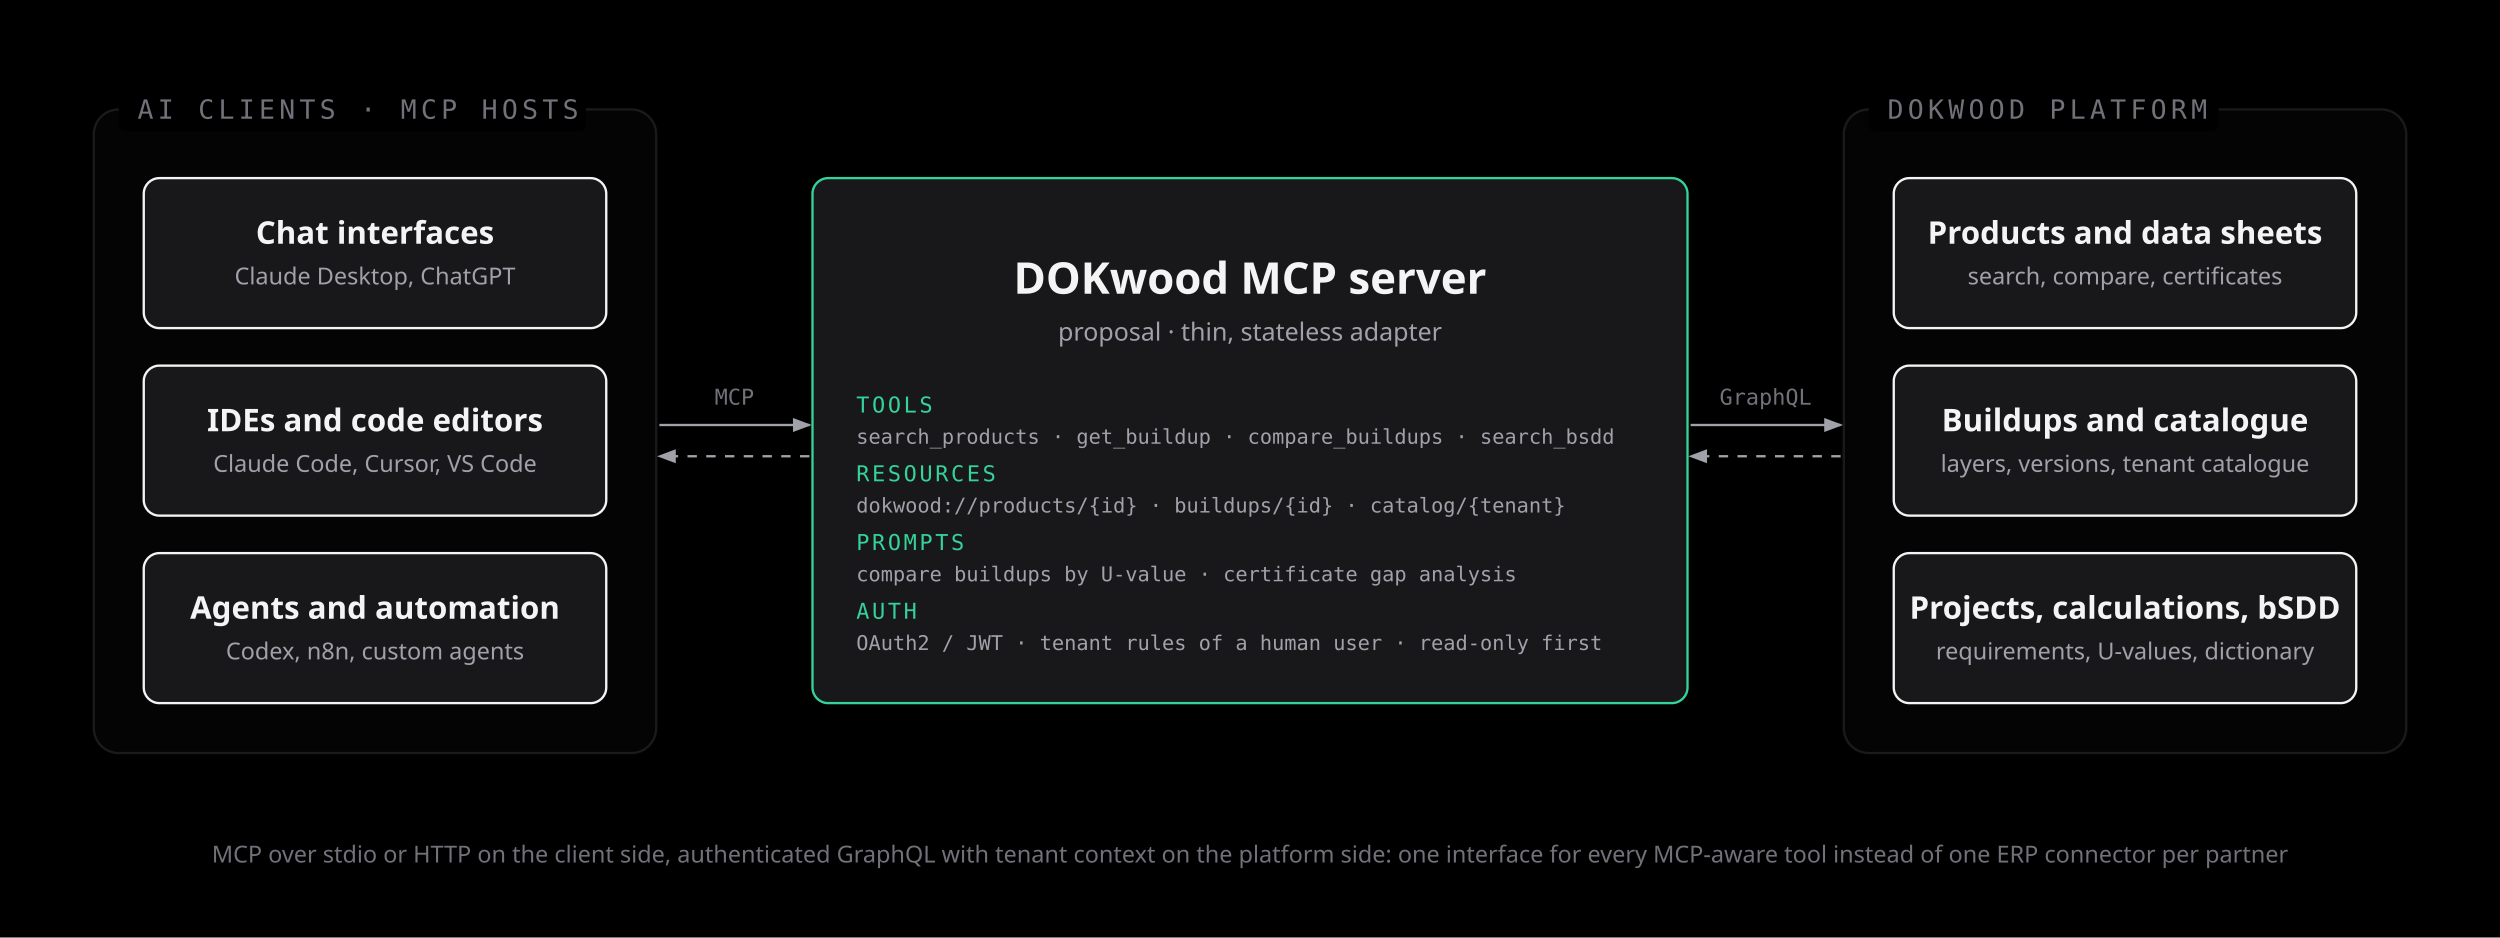
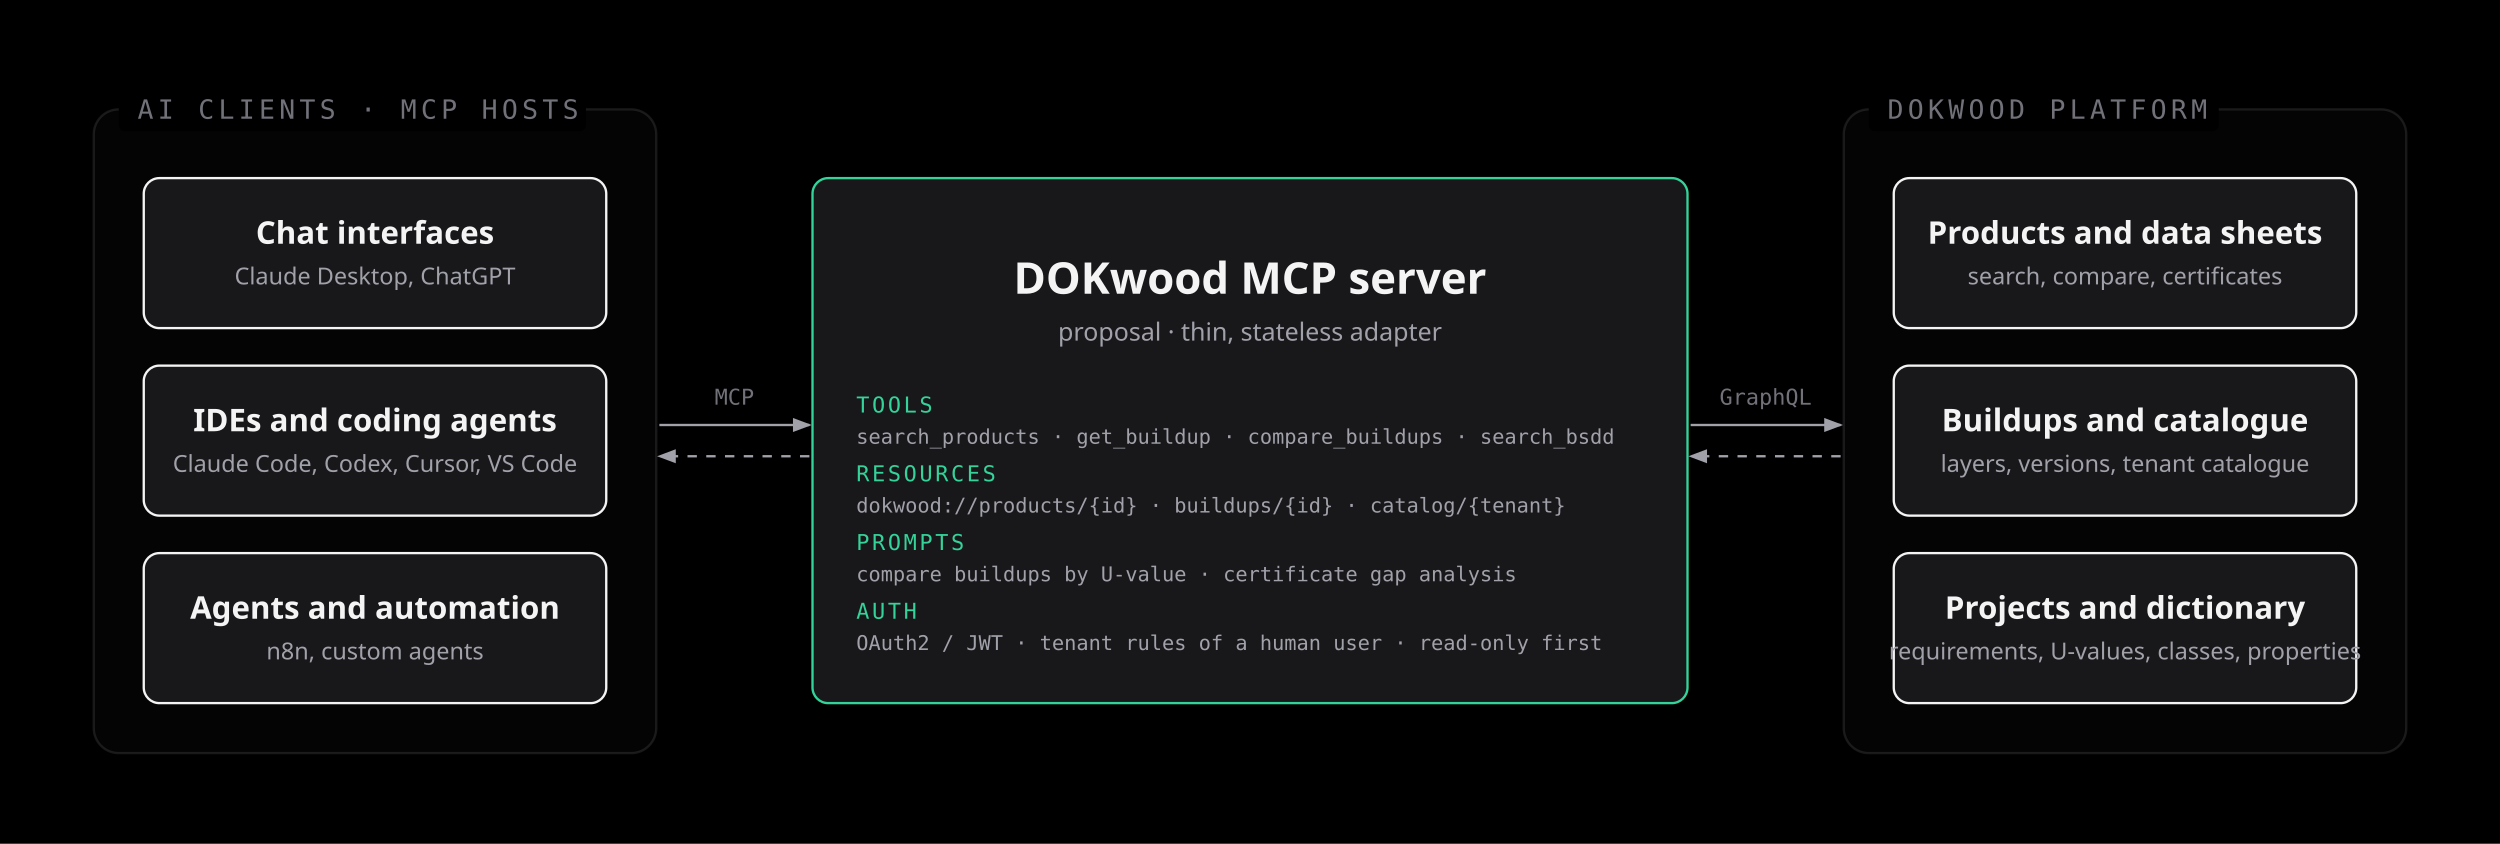
- <svg xmlns="http://www.w3.org/2000/svg" viewBox="0 0 1600 600" role="img" aria-labelledby="dokwood-mcp-title">
+ <svg xmlns="http://www.w3.org/2000/svg" viewBox="0 0 1600 540" role="img" aria-labelledby="dokwood-mcp-title">
  <defs>
    <marker id="dokwood-mcp-arrow" markerWidth="8" markerHeight="6" refX="7" refY="3" orient="auto">
      <polygon points="0 0, 8 3, 0 6" fill="#a1a1aa" />
    </marker>
  </defs>
  <rect width="100%" height="100%" fill="#000000" />
  <rect x="60" y="70" width="360" height="412" rx="16" fill="rgba(244,244,245,0.02)" stroke="rgba(244,244,245,0.10)" stroke-width="1.5" />
  <rect x="76" y="56" width="299" height="28" rx="4" fill="#000000" />
  <text x="88" y="76" fill="#71717a" font-size="17" font-family="ui-monospace, SFMono-Regular, Menlo, Consolas, monospace" letter-spacing="0.16em">AI CLIENTS · MCP HOSTS</text>
  <rect x="1180" y="70" width="360" height="412" rx="16" fill="rgba(244,244,245,0.02)" stroke="rgba(244,244,245,0.10)" stroke-width="1.5" />
  <rect x="1196" y="56" width="224" height="28" rx="4" fill="#000000" />
  <text x="1208" y="76" fill="#71717a" font-size="17" font-family="ui-monospace, SFMono-Regular, Menlo, Consolas, monospace" letter-spacing="0.16em">DOKWOOD PLATFORM</text>
  <rect x="92" y="114" width="296" height="96" rx="10" fill="#18181b" stroke="#f4f4f5" stroke-width="1.5" />
  <text x="240" y="156" text-anchor="middle" fill="#f4f4f5" font-size="20" font-weight="600" font-family="ui-sans-serif, system-ui, sans-serif">Chat interfaces</text>
  <text x="240" y="182" text-anchor="middle" fill="#a1a1aa" font-size="15" font-family="ui-sans-serif, system-ui, sans-serif">Claude Desktop, ChatGPT</text>
  <rect x="92" y="234" width="296" height="96" rx="10" fill="#18181b" stroke="#f4f4f5" stroke-width="1.5" />
-   <text x="240" y="276" text-anchor="middle" fill="#f4f4f5" font-size="20" font-weight="600" font-family="ui-sans-serif, system-ui, sans-serif">IDEs and code editors</text>
-   <text x="240" y="302" text-anchor="middle" fill="#a1a1aa" font-size="15" font-family="ui-sans-serif, system-ui, sans-serif">Claude Code, Cursor, VS Code</text>
+   <text x="240" y="276" text-anchor="middle" fill="#f4f4f5" font-size="20" font-weight="600" font-family="ui-sans-serif, system-ui, sans-serif">IDEs and coding agents</text>
+   <text x="240" y="302" text-anchor="middle" fill="#a1a1aa" font-size="15" font-family="ui-sans-serif, system-ui, sans-serif">Claude Code, Codex, Cursor, VS Code</text>
  <rect x="92" y="354" width="296" height="96" rx="10" fill="#18181b" stroke="#f4f4f5" stroke-width="1.5" />
  <text x="240" y="396" text-anchor="middle" fill="#f4f4f5" font-size="20" font-weight="600" font-family="ui-sans-serif, system-ui, sans-serif">Agents and automation</text>
-   <text x="240" y="422" text-anchor="middle" fill="#a1a1aa" font-size="15" font-family="ui-sans-serif, system-ui, sans-serif">Codex, n8n, custom agents</text>
+   <text x="240" y="422" text-anchor="middle" fill="#a1a1aa" font-size="15" font-family="ui-sans-serif, system-ui, sans-serif">n8n, custom agents</text>
  <rect x="1212" y="114" width="296" height="96" rx="10" fill="#18181b" stroke="#f4f4f5" stroke-width="1.5" />
  <text x="1360" y="156" text-anchor="middle" fill="#f4f4f5" font-size="20" font-weight="600" font-family="ui-sans-serif, system-ui, sans-serif">Products and data sheets</text>
  <text x="1360" y="182" text-anchor="middle" fill="#a1a1aa" font-size="15" font-family="ui-sans-serif, system-ui, sans-serif">search, compare, certificates</text>
  <rect x="1212" y="234" width="296" height="96" rx="10" fill="#18181b" stroke="#f4f4f5" stroke-width="1.5" />
  <text x="1360" y="276" text-anchor="middle" fill="#f4f4f5" font-size="20" font-weight="600" font-family="ui-sans-serif, system-ui, sans-serif">Buildups and catalogue</text>
  <text x="1360" y="302" text-anchor="middle" fill="#a1a1aa" font-size="15" font-family="ui-sans-serif, system-ui, sans-serif">layers, versions, tenant catalogue</text>
  <rect x="1212" y="354" width="296" height="96" rx="10" fill="#18181b" stroke="#f4f4f5" stroke-width="1.5" />
-   <text x="1360" y="396" text-anchor="middle" fill="#f4f4f5" font-size="20" font-weight="600" font-family="ui-sans-serif, system-ui, sans-serif">Projects, calculations, bSDD</text>
-   <text x="1360" y="422" text-anchor="middle" fill="#a1a1aa" font-size="15" font-family="ui-sans-serif, system-ui, sans-serif">requirements, U-values, dictionary</text>
+   <text x="1360" y="396" text-anchor="middle" fill="#f4f4f5" font-size="20" font-weight="600" font-family="ui-sans-serif, system-ui, sans-serif">Projects and dictionary</text>
+   <text x="1360" y="422" text-anchor="middle" fill="#a1a1aa" font-size="15" font-family="ui-sans-serif, system-ui, sans-serif">requirements, U-values, classes, properties</text>
  <rect x="520" y="114" width="560" height="336" rx="10" fill="#18181b" stroke="#34d399" stroke-width="1.5" />
  <text x="800" y="188" text-anchor="middle" fill="#f4f4f5" font-size="28" font-weight="700" font-family="ui-sans-serif, system-ui, sans-serif">DOKwood MCP server</text>
  <text x="800" y="218" text-anchor="middle" fill="#a1a1aa" font-size="16" font-family="ui-sans-serif, system-ui, sans-serif">proposal · thin, stateless adapter</text>
  <text x="548" y="264" fill="#34d399" font-size="14" font-family="ui-monospace, SFMono-Regular, Menlo, Consolas, monospace" letter-spacing="0.12em">TOOLS</text>
  <text x="548" y="284" fill="#a1a1aa" font-size="13" font-family="ui-monospace, SFMono-Regular, Menlo, Consolas, monospace">search_products · get_buildup · compare_buildups · search_bsdd</text>
  <text x="548" y="308" fill="#34d399" font-size="14" font-family="ui-monospace, SFMono-Regular, Menlo, Consolas, monospace" letter-spacing="0.12em">RESOURCES</text>
  <text x="548" y="328" fill="#a1a1aa" font-size="13" font-family="ui-monospace, SFMono-Regular, Menlo, Consolas, monospace">dokwood://products/{id} · buildups/{id} · catalog/{tenant}</text>
  <text x="548" y="352" fill="#34d399" font-size="14" font-family="ui-monospace, SFMono-Regular, Menlo, Consolas, monospace" letter-spacing="0.12em">PROMPTS</text>
  <text x="548" y="372" fill="#a1a1aa" font-size="13" font-family="ui-monospace, SFMono-Regular, Menlo, Consolas, monospace">compare buildups by U-value · certificate gap analysis</text>
  <text x="548" y="396" fill="#34d399" font-size="14" font-family="ui-monospace, SFMono-Regular, Menlo, Consolas, monospace" letter-spacing="0.12em">AUTH</text>
  <text x="548" y="416" fill="#a1a1aa" font-size="13" font-family="ui-monospace, SFMono-Regular, Menlo, Consolas, monospace">OAuth2 / JWT · tenant rules of a human user · read-only first</text>
  <line x1="422" y1="272" x2="518" y2="272" stroke="#a1a1aa" stroke-width="1.5" marker-end="url(#dokwood-mcp-arrow)" />
  <rect x="449.25" y="243" width="41.5" height="22" rx="4" fill="#000000" />
  <text x="470" y="259" text-anchor="middle" fill="#71717a" font-size="14" font-family="ui-monospace, SFMono-Regular, Menlo, Consolas, monospace">MCP</text>
  <line x1="518" y1="292" x2="422" y2="292" stroke="#a1a1aa" stroke-width="1.5" stroke-dasharray="6 6" marker-end="url(#dokwood-mcp-arrow)" />
  <line x1="1082" y1="272" x2="1178" y2="272" stroke="#a1a1aa" stroke-width="1.5" marker-end="url(#dokwood-mcp-arrow)" />
  <rect x="1092.25" y="243" width="75.5" height="22" rx="4" fill="#000000" />
  <text x="1130" y="259" text-anchor="middle" fill="#71717a" font-size="14" font-family="ui-monospace, SFMono-Regular, Menlo, Consolas, monospace">GraphQL</text>
  <line x1="1178" y1="292" x2="1082" y2="292" stroke="#a1a1aa" stroke-width="1.5" stroke-dasharray="6 6" marker-end="url(#dokwood-mcp-arrow)" />
-   <text x="800" y="552" text-anchor="middle" fill="#71717a" font-size="15" font-family="ui-sans-serif, system-ui, sans-serif">MCP over stdio or HTTP on the client side, authenticated GraphQL with tenant context on the platform side: one interface for every MCP-aware tool instead of one ERP connector per partner</text>
</svg>
